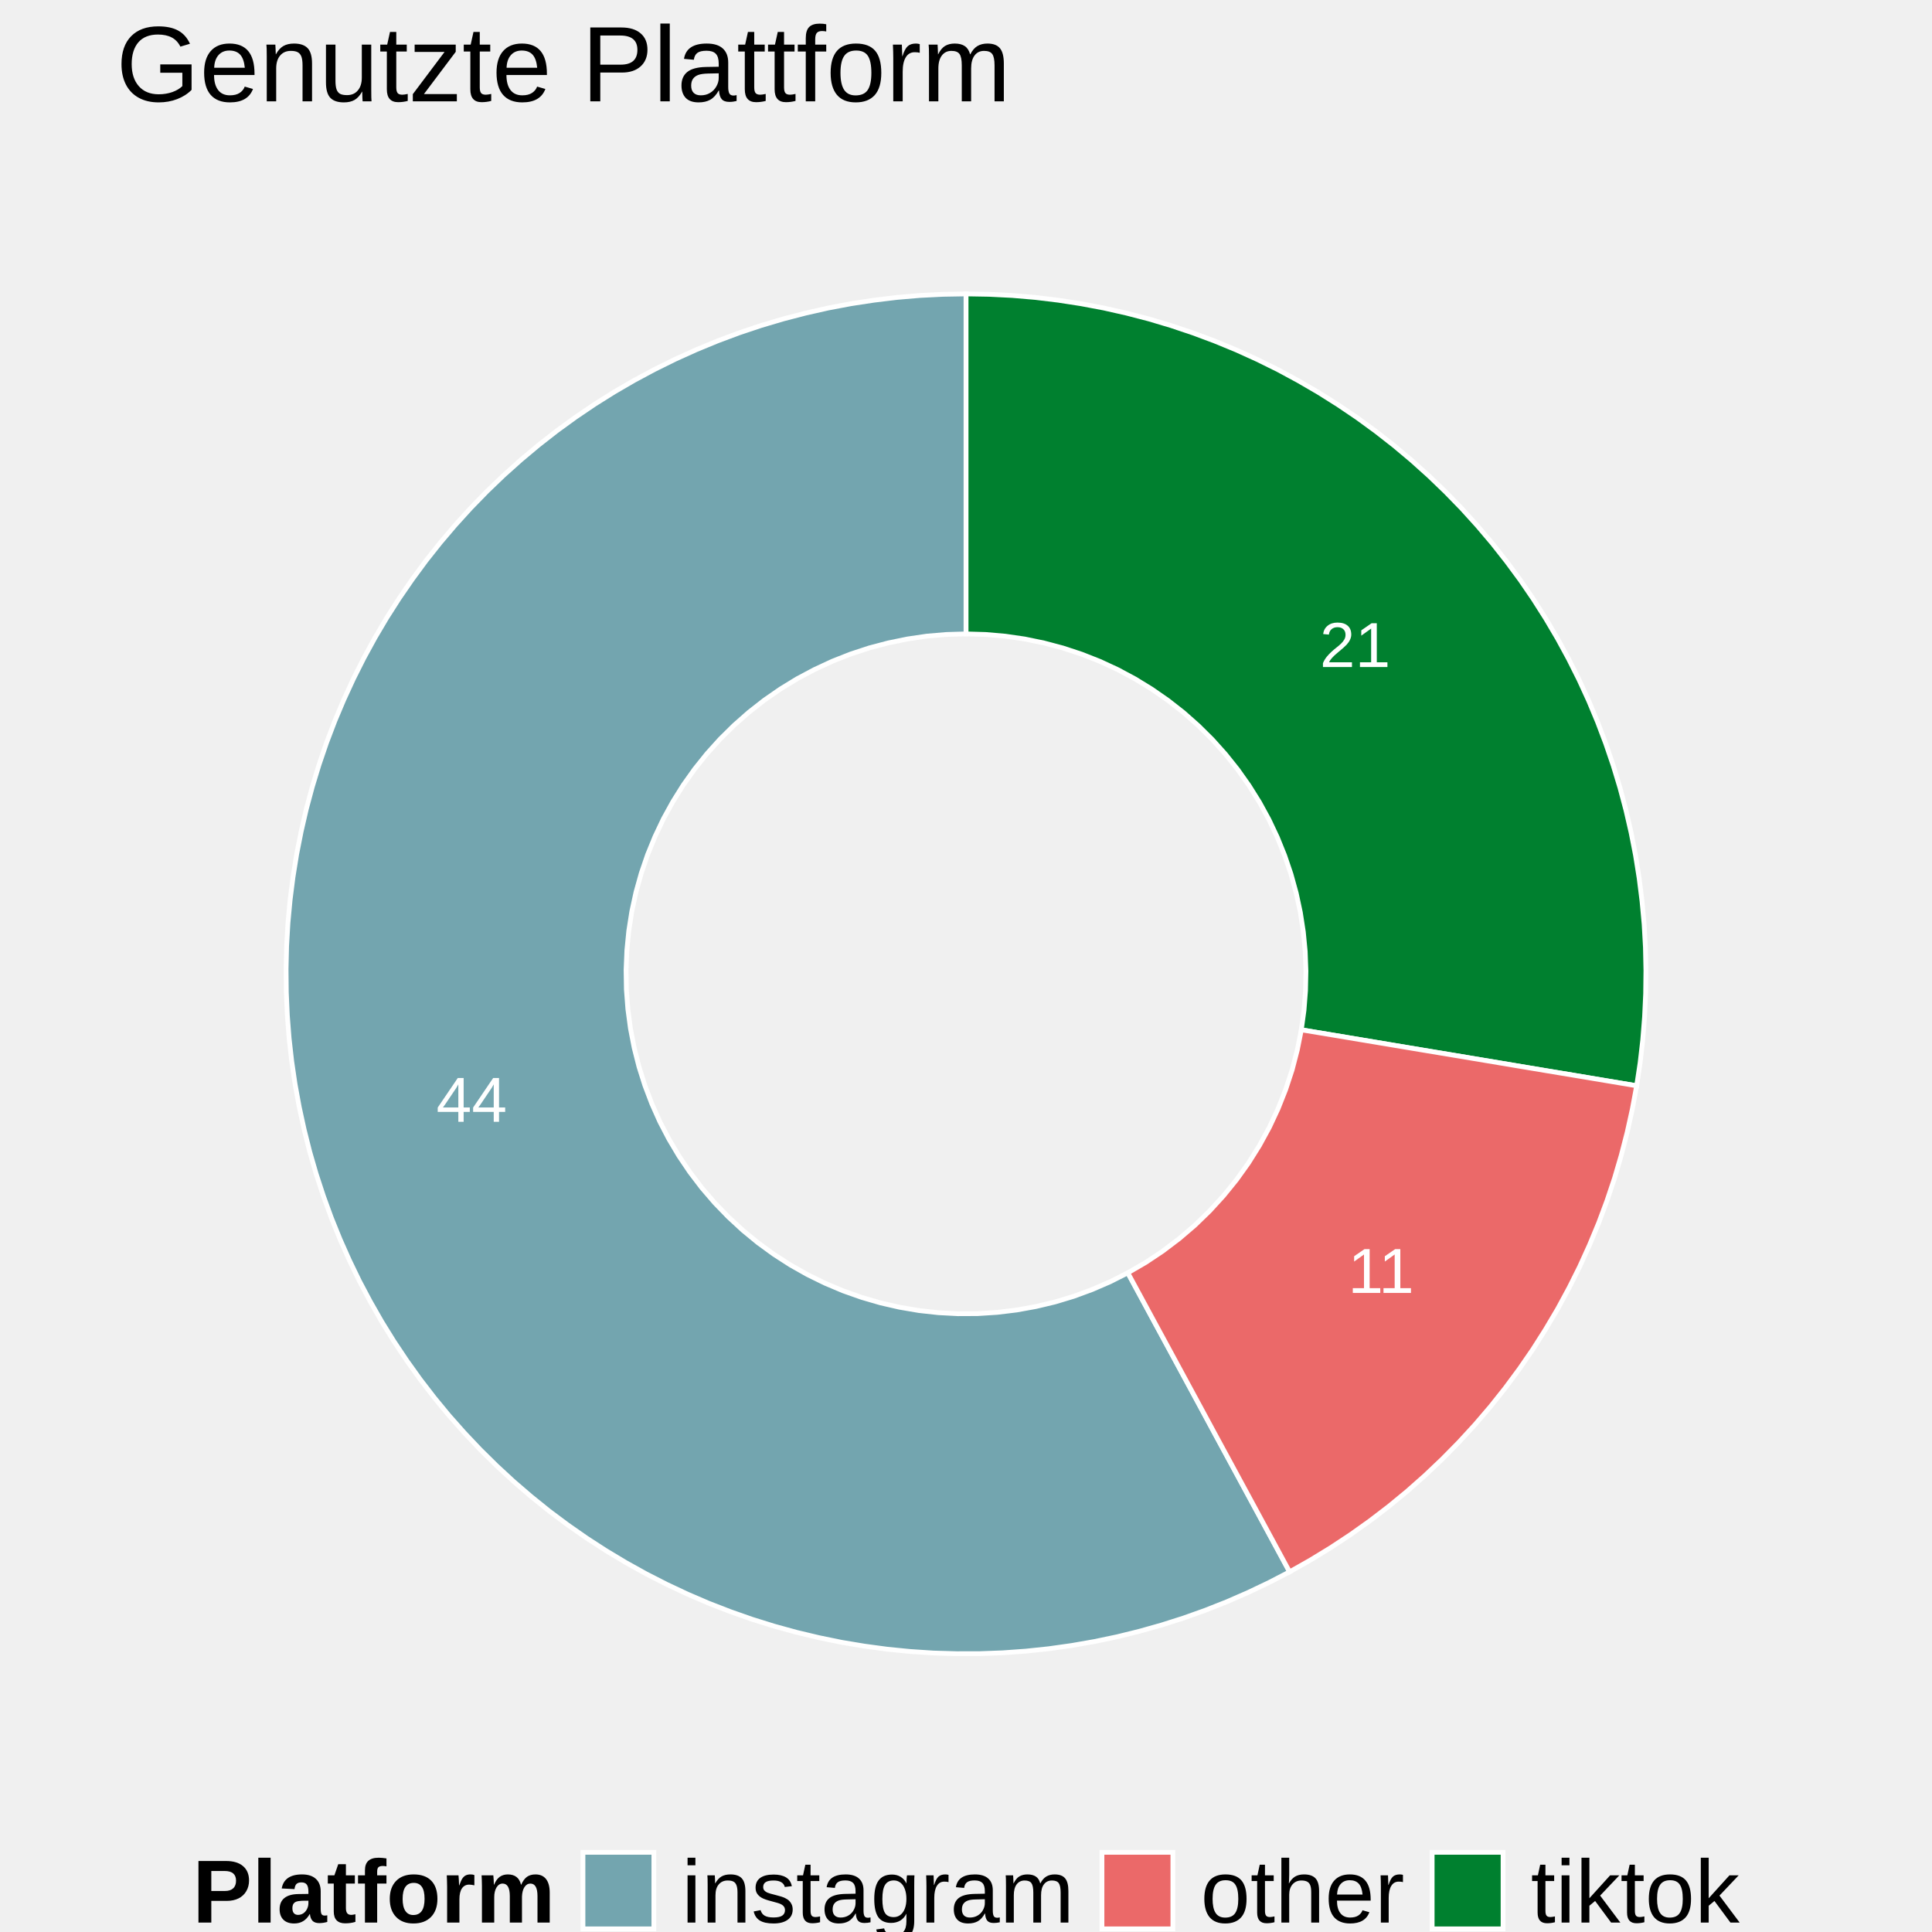
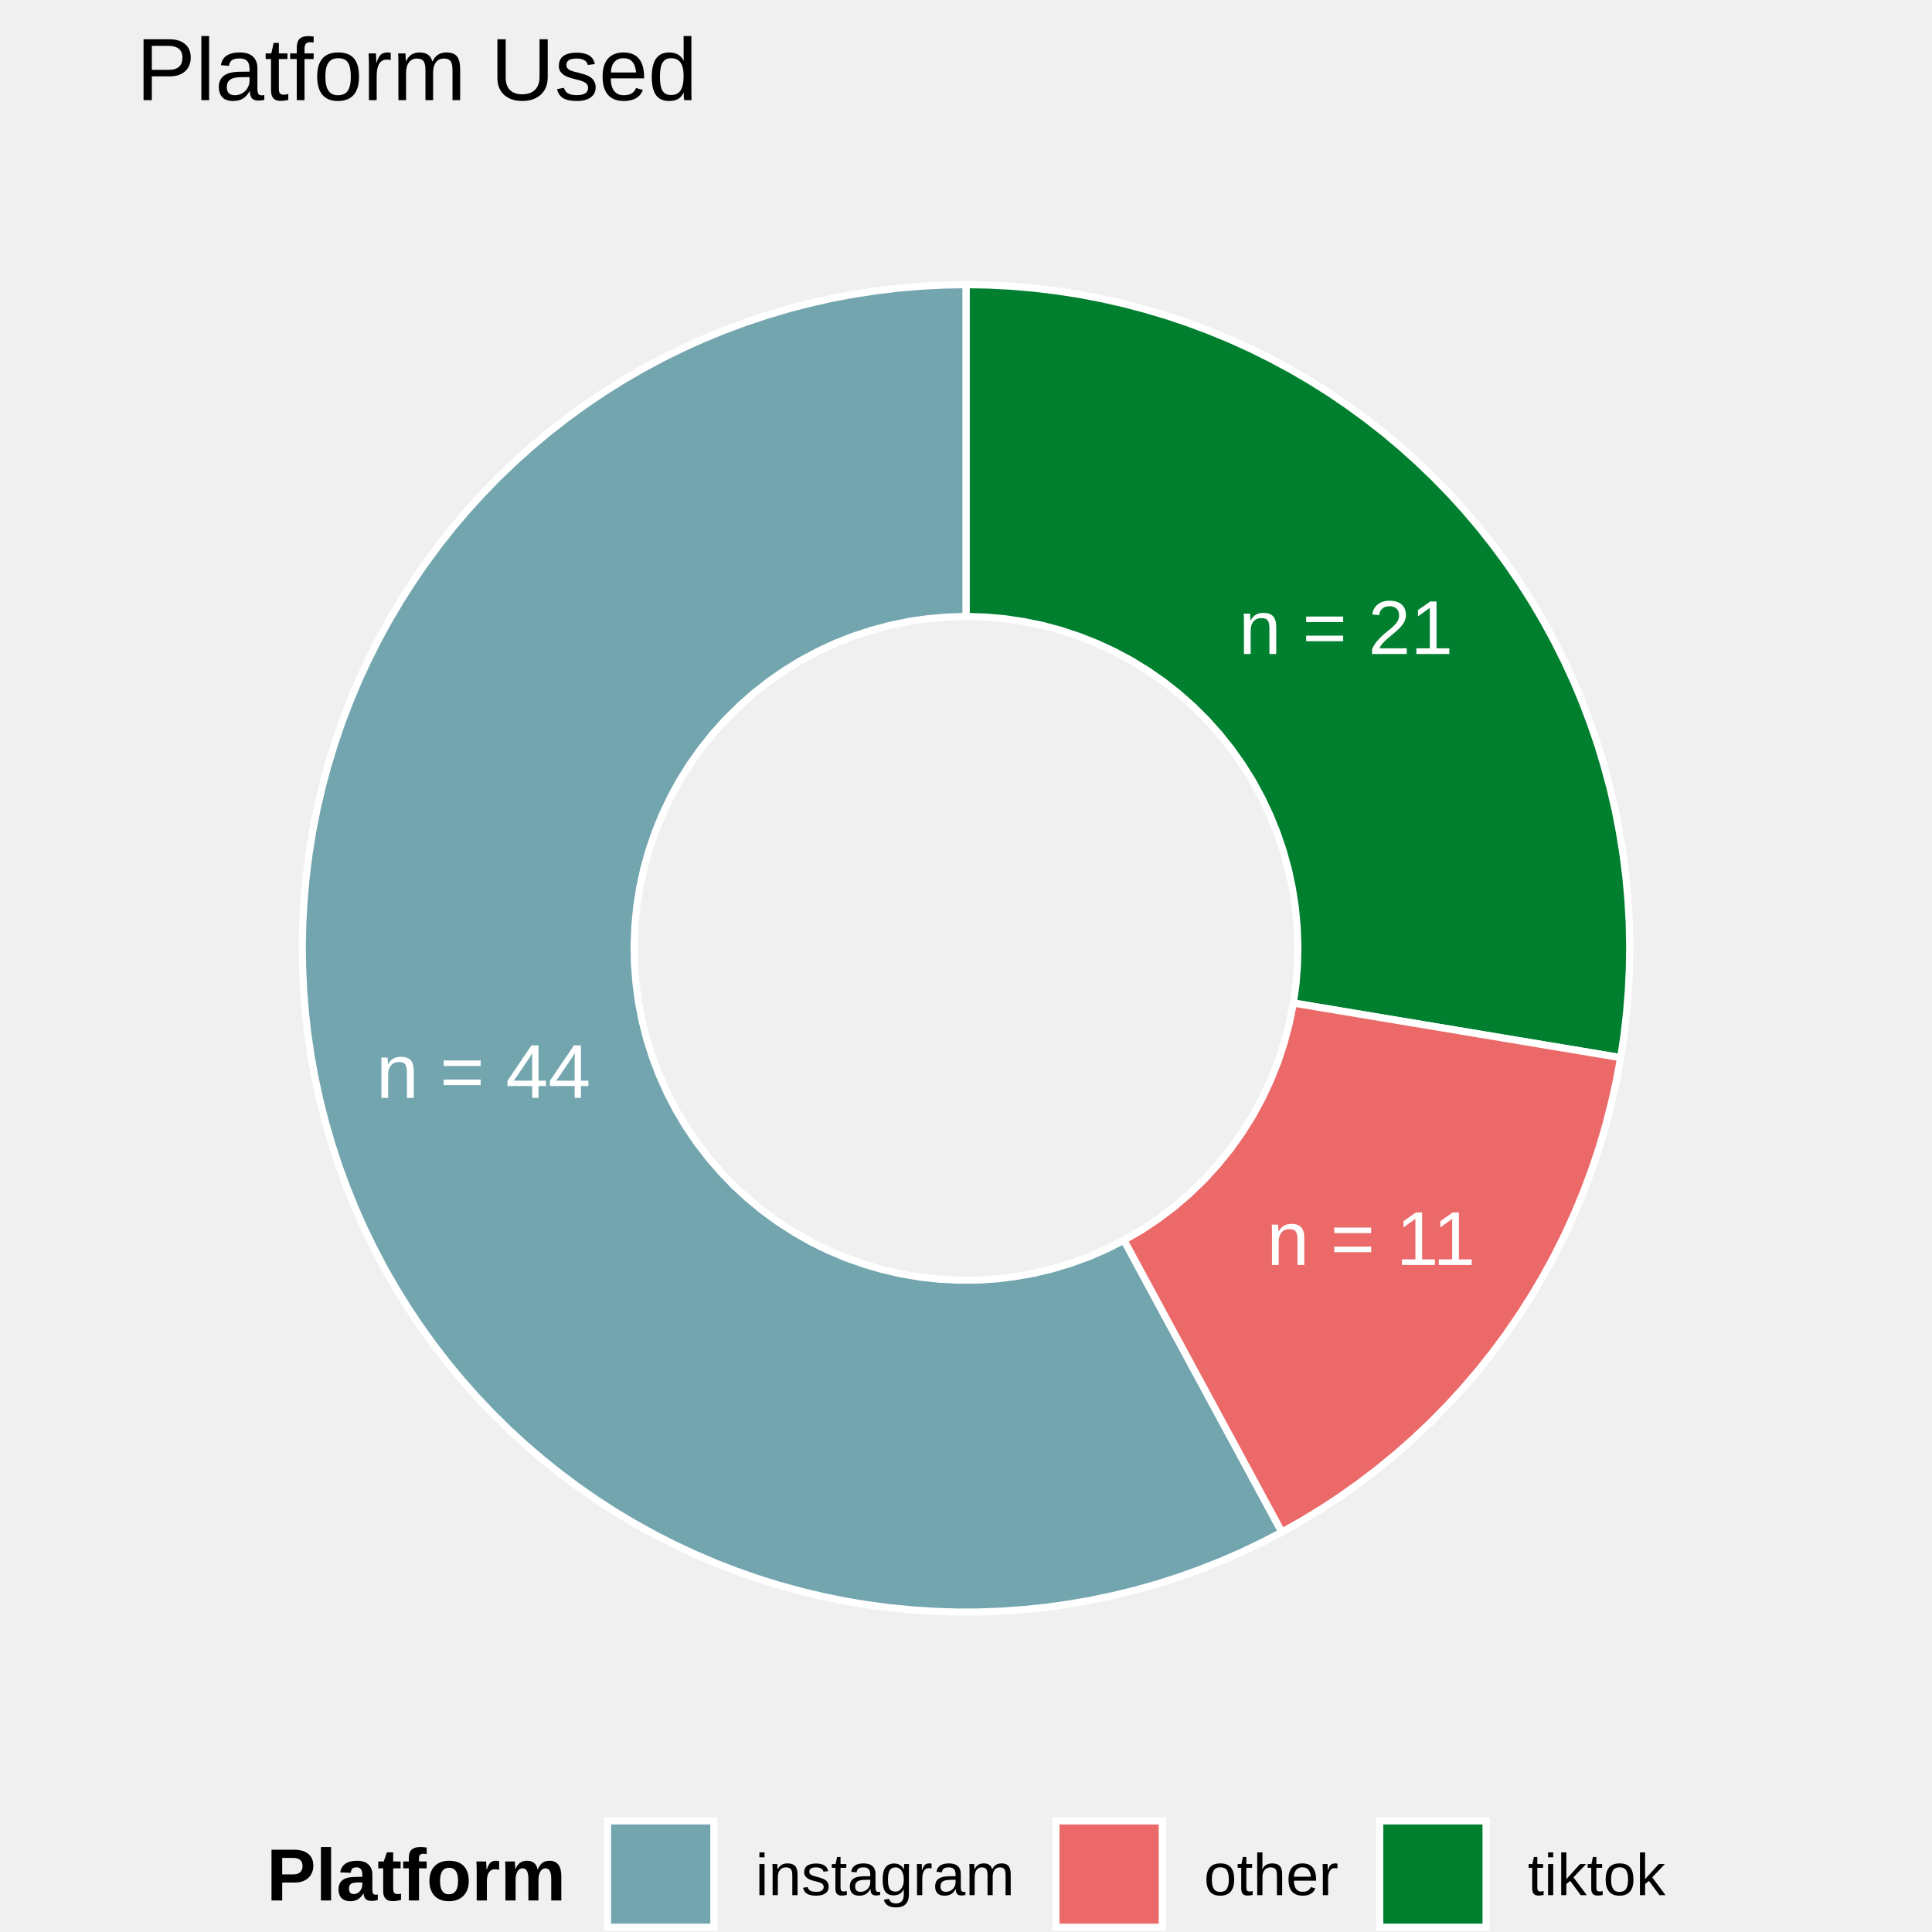
- <svg xmlns="http://www.w3.org/2000/svg" width="432.00pt" height="432.00pt" viewBox="0 0 432.00 432.00">
+ <svg xmlns="http://www.w3.org/2000/svg" width="288.00pt" height="288.00pt" viewBox="0 0 288.00 288.00">
  <g class="svglite">
    <defs>
      <style type="text/css">
    .svglite line, .svglite polyline, .svglite polygon, .svglite path, .svglite rect, .svglite circle {
      fill: none;
      stroke: #000000;
      stroke-linecap: round;
      stroke-linejoin: round;
      stroke-miterlimit: 10.00;
    }
    .svglite text {
      white-space: pre;
    }
    .svglite g.glyphgroup path {
      fill: inherit;
      stroke: none;
    }
  </style>
    </defs>
    <rect width="100%" height="100%" style="stroke: none; fill: none;" />
    <defs>
-       <clipPath id="cpMC4wMHw0MzIuMDB8MC4wMHw0MzIuMDA=">
-         <rect x="0.00" y="0.00" width="432.00" height="432.00" />
+       <clipPath id="cpMC4wMHwyODguMDB8MC4wMHwyODguMDA=">
+         <rect x="0.00" y="0.00" width="288.00" height="288.00" />
      </clipPath>
    </defs>
-     <g clip-path="url(#cpMC4wMHw0MzIuMDB8MC4wMHw0MzIuMDA=)">
+     <g clip-path="url(#cpMC4wMHwyODguMDB8MC4wMHwyODguMDA=)">
</g>
    <defs>
-       <clipPath id="cpMjUuOTZ8NDA2LjA0fDAuMDB8NDMyLjAw">
-         <rect x="25.96" y="0.00" width="380.08" height="432.00" />
+       <clipPath id="cpMjAuMzJ8MjY3LjY4fDAuMDB8Mjg4LjAw">
+         <rect x="20.32" y="0.00" width="247.35" height="288.00" />
      </clipPath>
    </defs>
-     <g clip-path="url(#cpMjUuOTZ8NDA2LjA0fDAuMDB8NDMyLjAw)">
-       <rect x="25.96" y="0.00" width="380.08" height="432.00" style="stroke-width: 0.00; stroke: none;" />
+     <g clip-path="url(#cpMjAuMzJ8MjY3LjY4fDAuMDB8Mjg4LjAw)">
+       <rect x="20.32" y="0.00" width="247.35" height="288.00" style="stroke-width: 0.00; stroke: none;" />
    </g>
-     <g clip-path="url(#cpMC4wMHw0MzIuMDB8MC4wMHw0MzIuMDA=)">
+     <g clip-path="url(#cpMC4wMHwyODguMDB8MC4wMHwyODguMDA=)">
</g>
    <defs>
-       <clipPath id="cpMjUuOTZ8NDA2LjA0fDI3LjcxfDQwNy44MA==">
-         <rect x="25.96" y="27.71" width="380.08" height="380.08" />
+       <clipPath id="cpMjAuMzJ8MjY3LjY4fDE3LjcwfDI2NS4wNQ==">
+         <rect x="20.32" y="17.70" width="247.35" height="247.35" />
      </clipPath>
    </defs>
-     <g clip-path="url(#cpMjUuOTZ8NDA2LjA0fDI3LjcxfDQwNy44MA==)">
-       <polygon points="290.98,230.27 297.80,231.40 304.61,232.54 311.43,233.68 318.25,234.82 325.06,235.95 331.88,237.09 338.69,238.23 345.51,239.37 352.33,240.50 359.14,241.64 365.96,242.78 366.73,237.66 367.32,232.52 367.73,227.36 367.97,222.19 368.03,217.02 367.92,211.84 367.63,206.67 367.16,201.52 366.52,196.38 365.71,191.27 364.72,186.19 363.56,181.15 362.23,176.15 360.73,171.20 359.06,166.30 357.23,161.46 355.23,156.68 353.07,151.98 350.75,147.35 348.28,142.81 345.65,138.35 342.87,133.98 339.95,129.71 336.88,125.55 333.67,121.48 330.33,117.54 326.85,113.70 323.24,109.99 319.51,106.40 315.66,102.94 311.70,99.62 307.62,96.43 303.44,93.38 299.15,90.48 294.77,87.72 290.30,85.12 285.75,82.66 281.11,80.37 276.39,78.23 271.61,76.26 266.76,74.45 261.85,72.80 256.89,71.32 251.89,70.02 246.84,68.88 241.75,67.92 236.64,67.13 231.50,66.51 226.34,66.07 221.17,65.81 216.00,65.72 216.00,72.63 216.00,79.54 216.00,86.45 216.00,93.36 216.00,100.27 216.00,107.19 216.00,114.10 216.00,121.01 216.00,127.92 216.00,134.83 216.00,141.74 220.40,141.87 224.78,142.25 229.13,142.88 233.44,143.77 237.69,144.90 241.87,146.28 245.96,147.89 249.95,149.74 253.83,151.82 257.58,154.12 261.19,156.63 264.65,159.34 267.95,162.26 271.07,165.35 274.01,168.63 276.75,172.06 279.29,175.65 281.62,179.38 283.73,183.24 285.61,187.22 287.26,191.30 288.67,195.46 289.84,199.70 290.76,204.01 291.43,208.35 291.85,212.73 292.01,217.13 291.92,221.52 291.58,225.91 " style="stroke-width: 1.07; stroke: #FFFFFF; stroke-linecap: butt; stroke-linejoin: miter; fill: #00802F;" />
-       <polygon points="216.00,141.74 216.00,134.83 216.00,127.92 216.00,121.01 216.00,114.10 216.00,107.19 216.00,100.27 216.00,93.36 216.00,86.45 216.00,79.54 216.00,72.63 216.00,65.72 210.83,65.81 205.67,66.07 200.52,66.51 195.39,67.13 190.28,67.91 185.20,68.87 180.16,70.01 175.16,71.31 170.20,72.78 165.30,74.42 160.46,76.23 155.68,78.20 150.97,80.33 146.34,82.62 141.79,85.06 137.32,87.66 132.94,90.41 128.66,93.31 124.48,96.35 120.41,99.53 116.45,102.85 112.60,106.30 108.87,109.88 105.27,113.58 101.79,117.41 98.44,121.35 95.23,125.40 92.17,129.56 89.24,133.82 86.46,138.17 83.83,142.62 81.35,147.16 79.03,151.78 76.87,156.47 74.86,161.23 73.02,166.06 71.35,170.95 69.84,175.90 68.50,180.89 67.34,185.92 66.34,191.00 65.52,196.10 64.87,201.23 64.39,206.37 64.09,211.53 63.97,216.70 64.02,221.87 64.25,227.03 64.65,232.18 65.23,237.32 65.98,242.43 66.91,247.52 68.01,252.57 69.27,257.58 70.71,262.54 72.32,267.45 74.09,272.31 76.03,277.10 78.13,281.82 80.38,286.47 82.80,291.04 85.36,295.53 88.08,299.92 90.95,304.22 93.96,308.43 97.11,312.52 100.40,316.51 103.83,320.38 107.38,324.13 111.06,327.76 114.86,331.27 118.78,334.64 122.80,337.88 126.94,340.97 131.18,343.93 135.52,346.74 139.95,349.40 144.47,351.91 149.07,354.26 153.75,356.46 158.50,358.50 163.32,360.37 168.19,362.08 173.13,363.62 178.11,364.99 183.14,366.19 188.20,367.23 193.30,368.08 198.42,368.77 203.56,369.28 208.72,369.62 213.89,369.77 219.05,369.76 224.22,369.57 229.37,369.20 234.51,368.66 239.63,367.94 244.72,367.05 249.78,365.99 254.80,364.75 259.77,363.35 264.70,361.78 269.57,360.04 274.37,358.14 279.11,356.07 283.77,353.85 288.36,351.47 285.07,345.39 281.78,339.31 278.49,333.23 275.20,327.15 271.91,321.08 268.63,315.00 265.34,308.92 262.05,302.84 258.76,296.77 255.47,290.69 252.18,284.61 248.26,286.59 244.24,288.33 240.12,289.85 235.92,291.12 231.65,292.14 227.33,292.92 222.97,293.45 218.59,293.73 214.20,293.75 209.82,293.52 205.46,293.04 201.13,292.30 196.86,291.32 192.64,290.09 188.51,288.63 184.46,286.92 180.52,284.99 176.70,282.83 173.01,280.45 169.47,277.87 166.08,275.08 162.85,272.10 159.80,268.95 156.94,265.62 154.28,262.13 151.82,258.49 149.58,254.72 147.55,250.83 145.76,246.82 144.20,242.72 142.88,238.54 141.80,234.28 140.97,229.97 140.39,225.62 140.06,221.25 139.99,216.86 140.17,212.47 140.60,208.11 141.28,203.77 142.21,199.48 143.39,195.25 144.81,191.10 146.47,187.04 148.35,183.08 150.47,179.23 152.80,175.51 155.34,171.94 158.09,168.51 161.03,165.25 164.15,162.17 167.44,159.27 170.90,156.56 174.51,154.06 178.25,151.77 182.12,149.71 186.11,147.86 190.19,146.25 194.36,144.88 198.60,143.76 202.90,142.88 207.24,142.24 211.61,141.87 " style="stroke-width: 1.07; stroke: #FFFFFF; stroke-linecap: butt; stroke-linejoin: miter; fill: #73A5AF;" />
-       <polygon points="252.18,284.61 255.47,290.69 258.76,296.77 262.05,302.84 265.34,308.92 268.63,315.00 271.91,321.08 275.20,327.15 278.49,333.23 281.78,339.31 285.07,345.39 288.36,351.47 292.99,348.85 297.53,346.08 301.97,343.15 306.30,340.07 310.52,336.84 314.63,333.46 318.61,329.94 322.47,326.28 326.20,322.49 329.80,318.57 333.26,314.53 336.57,310.37 339.73,306.10 342.75,301.72 345.60,297.23 348.31,292.65 350.84,287.98 353.22,283.22 355.42,278.38 357.46,273.47 359.32,268.49 361.01,263.45 362.51,258.35 363.84,253.20 364.99,248.01 365.96,242.78 359.14,241.64 352.33,240.50 345.51,239.37 338.69,238.23 331.88,237.09 325.06,235.95 318.25,234.82 311.43,233.68 304.61,232.54 297.80,231.40 290.98,230.27 290.08,234.79 288.92,239.25 287.48,243.62 285.78,247.91 283.83,252.08 281.62,256.13 279.18,260.03 276.50,263.78 273.60,267.36 270.49,270.76 267.18,273.97 263.68,276.96 260.00,279.74 256.16,282.30 " style="stroke-width: 1.07; stroke: #FFFFFF; stroke-linecap: butt; stroke-linejoin: miter; fill: #EB6969;" />
-       <text x="303.01" y="149.15" text-anchor="middle" style="font-size: 14.23px;fill: #FFFFFF; font-family: &quot;Arial&quot;;" textLength="15.81px" lengthAdjust="spacingAndGlyphs">21</text>
-       <text x="105.46" y="250.84" text-anchor="middle" style="font-size: 14.23px;fill: #FFFFFF; font-family: &quot;Arial&quot;;" textLength="15.81px" lengthAdjust="spacingAndGlyphs">44</text>
-       <text x="308.80" y="289.10" text-anchor="middle" style="font-size: 14.23px;fill: #FFFFFF; font-family: &quot;Arial&quot;;" textLength="14.75px" lengthAdjust="spacingAndGlyphs">11</text>
+     <g clip-path="url(#cpMjAuMzJ8MjY3LjY4fDE3LjcwfDI2NS4wNQ==)">
+       <polygon points="192.80,149.52 197.23,150.26 201.67,151.00 206.10,151.74 210.54,152.48 214.98,153.22 219.41,153.96 223.85,154.70 228.28,155.44 232.72,156.18 237.16,156.92 241.59,157.66 242.09,154.33 242.47,150.98 242.74,147.63 242.90,144.26 242.94,140.89 242.87,137.53 242.68,134.16 242.38,130.81 241.96,127.47 241.43,124.14 240.79,120.83 240.03,117.55 239.16,114.30 238.19,111.07 237.10,107.89 235.91,104.74 234.61,101.63 233.20,98.57 231.69,95.56 230.08,92.60 228.37,89.70 226.57,86.86 224.66,84.08 222.67,81.37 220.58,78.72 218.40,76.15 216.14,73.66 213.79,71.24 211.36,68.91 208.86,66.66 206.28,64.49 203.63,62.42 200.90,60.43 198.12,58.54 195.27,56.75 192.36,55.05 189.39,53.46 186.37,51.96 183.30,50.57 180.19,49.29 177.03,48.11 173.84,47.04 170.61,46.08 167.35,45.23 164.07,44.49 160.76,43.86 157.43,43.35 154.09,42.95 150.73,42.66 147.37,42.49 144.00,42.43 144.00,46.93 144.00,51.43 144.00,55.93 144.00,60.42 144.00,64.92 144.00,69.42 144.00,73.91 144.00,78.41 144.00,82.91 144.00,87.41 144.00,91.90 146.86,91.99 149.71,92.23 152.55,92.65 155.35,93.22 158.12,93.96 160.83,94.86 163.50,95.91 166.09,97.11 168.62,98.46 171.06,99.96 173.41,101.59 175.66,103.36 177.81,105.26 179.84,107.27 181.75,109.40 183.54,111.64 185.19,113.97 186.71,116.40 188.08,118.92 189.30,121.50 190.38,124.16 191.30,126.87 192.06,129.63 192.65,132.43 193.09,135.26 193.36,138.10 193.47,140.97 193.41,143.83 193.19,146.68 " style="stroke-width: 1.07; stroke: #FFFFFF; stroke-linecap: butt; stroke-linejoin: miter; fill: #00802F;" />
+       <polygon points="144.00,91.90 144.00,87.41 144.00,82.91 144.00,78.41 144.00,73.91 144.00,69.42 144.00,64.92 144.00,60.42 144.00,55.93 144.00,51.43 144.00,46.93 144.00,42.43 140.64,42.49 137.28,42.66 133.93,42.95 130.59,43.35 127.26,43.86 123.96,44.48 120.68,45.22 117.42,46.07 114.20,47.03 111.01,48.10 107.86,49.27 104.75,50.55 101.68,51.94 98.67,53.43 95.70,55.02 92.80,56.71 89.95,58.50 87.16,60.39 84.44,62.37 81.79,64.44 79.21,66.60 76.71,68.84 74.28,71.17 71.94,73.58 69.67,76.07 67.50,78.63 65.41,81.27 63.41,83.98 61.51,86.75 59.70,89.58 57.99,92.48 56.37,95.43 54.86,98.44 53.45,101.49 52.15,104.59 50.95,107.73 49.86,110.92 48.88,114.13 48.01,117.38 47.25,120.66 46.60,123.96 46.07,127.28 45.65,130.62 45.34,133.97 45.14,137.32 45.06,140.69 45.10,144.05 45.24,147.41 45.51,150.76 45.88,154.11 46.37,157.43 46.97,160.74 47.69,164.03 48.51,167.29 49.45,170.52 50.49,173.72 51.65,176.88 52.91,180.00 54.27,183.07 55.74,186.09 57.31,189.07 58.98,191.99 60.75,194.85 62.62,197.65 64.58,200.38 66.63,203.05 68.77,205.64 71.00,208.16 73.31,210.60 75.71,212.97 78.18,215.25 80.73,217.44 83.35,219.55 86.04,221.56 88.80,223.49 91.62,225.32 94.51,227.05 97.45,228.68 100.44,230.21 103.49,231.64 106.58,232.97 109.71,234.18 112.89,235.30 116.10,236.30 119.34,237.19 122.61,237.98 125.91,238.65 129.22,239.21 132.56,239.65 135.91,239.98 139.26,240.20 142.62,240.31 145.99,240.30 149.35,240.17 152.70,239.93 156.05,239.58 159.38,239.11 162.69,238.53 165.98,237.84 169.25,237.04 172.49,236.13 175.69,235.10 178.86,233.97 181.99,232.73 185.07,231.39 188.11,229.94 191.09,228.39 188.95,224.44 186.81,220.48 184.67,216.52 182.53,212.57 180.39,208.61 178.25,204.66 176.11,200.70 173.97,196.75 171.83,192.79 169.69,188.84 167.55,184.88 165.00,186.17 162.38,187.31 159.69,188.29 156.96,189.12 154.18,189.79 151.37,190.29 148.54,190.64 145.69,190.82 142.83,190.83 139.98,190.68 137.14,190.37 134.32,189.89 131.54,189.25 128.80,188.45 126.11,187.50 123.48,186.39 120.91,185.13 118.43,183.72 116.03,182.18 113.72,180.49 111.51,178.68 109.41,176.74 107.43,174.69 105.57,172.52 103.83,170.25 102.23,167.89 100.77,165.43 99.46,162.90 98.29,160.29 97.27,157.62 96.41,154.90 95.71,152.13 95.17,149.32 94.80,146.49 94.58,143.65 94.53,140.79 94.65,137.94 94.93,135.09 95.37,132.27 95.98,129.48 96.75,126.73 97.67,124.03 98.75,121.38 99.98,118.81 101.35,116.30 102.87,113.88 104.53,111.56 106.31,109.33 108.22,107.21 110.26,105.20 112.40,103.31 114.65,101.55 117.00,99.92 119.43,98.43 121.95,97.09 124.54,95.89 127.20,94.84 129.92,93.95 132.68,93.22 135.47,92.64 138.30,92.23 141.15,91.99 " style="stroke-width: 1.07; stroke: #FFFFFF; stroke-linecap: butt; stroke-linejoin: miter; fill: #73A5AF;" />
+       <polygon points="167.55,184.88 169.69,188.84 171.83,192.79 173.97,196.75 176.11,200.70 178.25,204.66 180.39,208.61 182.53,212.57 184.67,216.52 186.81,220.48 188.95,224.44 191.09,228.39 194.10,226.69 197.06,224.89 199.95,222.98 202.77,220.97 205.51,218.87 208.19,216.67 210.78,214.38 213.29,212.00 215.72,209.53 218.06,206.98 220.31,204.35 222.46,201.65 224.52,198.87 226.48,196.02 228.34,193.10 230.10,190.12 231.75,187.08 233.30,183.98 234.73,180.83 236.06,177.63 237.27,174.39 238.37,171.11 239.35,167.79 240.21,164.44 240.96,161.06 241.59,157.66 237.16,156.92 232.72,156.18 228.28,155.44 223.85,154.70 219.41,153.96 214.98,153.22 210.54,152.48 206.10,151.74 201.67,151.00 197.23,150.26 192.80,149.52 192.21,152.46 191.45,155.36 190.52,158.21 189.41,161.00 188.14,163.71 186.71,166.35 185.11,168.89 183.37,171.33 181.48,173.66 179.46,175.87 177.30,177.96 175.03,179.91 172.64,181.71 170.14,183.38 " style="stroke-width: 1.07; stroke: #FFFFFF; stroke-linecap: butt; stroke-linejoin: miter; fill: #EB6969;" />
+       <text x="200.63" y="97.49" text-anchor="middle" style="font-size: 11.38px;fill: #FFFFFF; font-family: &quot;Arial&quot;;" textLength="31.94px" lengthAdjust="spacingAndGlyphs">n = 21</text>
+       <text x="72.06" y="163.66" text-anchor="middle" style="font-size: 11.38px;fill: #FFFFFF; font-family: &quot;Arial&quot;;" textLength="31.94px" lengthAdjust="spacingAndGlyphs">n = 44</text>
+       <text x="204.39" y="188.57" text-anchor="middle" style="font-size: 11.38px;fill: #FFFFFF; font-family: &quot;Arial&quot;;" textLength="31.09px" lengthAdjust="spacingAndGlyphs">n = 11</text>
    </g>
-     <g clip-path="url(#cpMC4wMHw0MzIuMDB8MC4wMHw0MzIuMDA=)">
-       <text x="43.03" y="429.89" style="font-size: 20.00px; font-weight: bold; font-family: &quot;Arial&quot;;" textLength="81.12px" lengthAdjust="spacingAndGlyphs">Platform</text>
-       <rect x="130.35" y="414.18" width="15.86" height="17.12" style="stroke-width: 1.07; stroke: #FFFFFF; stroke-linecap: butt; stroke-linejoin: miter; fill: #73A5AF;" />
-       <rect x="246.40" y="414.18" width="15.86" height="17.12" style="stroke-width: 1.07; stroke: #FFFFFF; stroke-linecap: butt; stroke-linejoin: miter; fill: #EB6969;" />
-       <rect x="320.23" y="414.18" width="15.86" height="17.12" style="stroke-width: 1.07; stroke: #FFFFFF; stroke-linecap: butt; stroke-linejoin: miter; fill: #00802F;" />
-       <text x="152.40" y="429.89" style="font-size: 20.00px; font-family: &quot;Arial&quot;;" textLength="87.81px" lengthAdjust="spacingAndGlyphs">instagram</text>
-       <text x="268.45" y="429.89" style="font-size: 20.00px; font-family: &quot;Arial&quot;;" textLength="45.59px" lengthAdjust="spacingAndGlyphs">other</text>
-       <text x="342.28" y="429.89" style="font-size: 20.00px; font-family: &quot;Arial&quot;;" textLength="46.69px" lengthAdjust="spacingAndGlyphs">tiktok</text>
-       <text x="25.96" y="22.66" style="font-size: 24.00px; font-family: &quot;Arial&quot;;" textLength="200.11px" lengthAdjust="spacingAndGlyphs">Genutzte Plattform</text>
+     <g clip-path="url(#cpMC4wMHwyODguMDB8MC4wMHwyODguMDA=)">
+       <text x="39.74" y="283.30" style="font-size: 11.00px; font-weight: bold; font-family: &quot;Arial&quot;;" textLength="44.62px" lengthAdjust="spacingAndGlyphs">Platform</text>
+       <rect x="90.56" y="271.43" width="15.86" height="15.86" style="stroke-width: 1.07; stroke: #FFFFFF; stroke-linecap: butt; stroke-linejoin: miter; fill: #73A5AF;" />
+       <rect x="157.40" y="271.43" width="15.86" height="15.86" style="stroke-width: 1.07; stroke: #FFFFFF; stroke-linecap: butt; stroke-linejoin: miter; fill: #EB6969;" />
+       <rect x="205.67" y="271.43" width="15.86" height="15.86" style="stroke-width: 1.07; stroke: #FFFFFF; stroke-linecap: butt; stroke-linejoin: miter; fill: #00802F;" />
+       <text x="112.61" y="282.51" style="font-size: 8.80px; font-family: &quot;Arial&quot;;" textLength="38.61px" lengthAdjust="spacingAndGlyphs">instagram</text>
+       <text x="179.46" y="282.51" style="font-size: 8.80px; font-family: &quot;Arial&quot;;" textLength="20.03px" lengthAdjust="spacingAndGlyphs">other</text>
+       <text x="227.73" y="282.51" style="font-size: 8.80px; font-family: &quot;Arial&quot;;" textLength="20.53px" lengthAdjust="spacingAndGlyphs">tiktok</text>
+       <text x="20.32" y="14.93" style="font-size: 13.20px; font-family: &quot;Arial&quot;;" textLength="83.52px" lengthAdjust="spacingAndGlyphs">Platform Used</text>
    </g>
  </g>
</svg>
